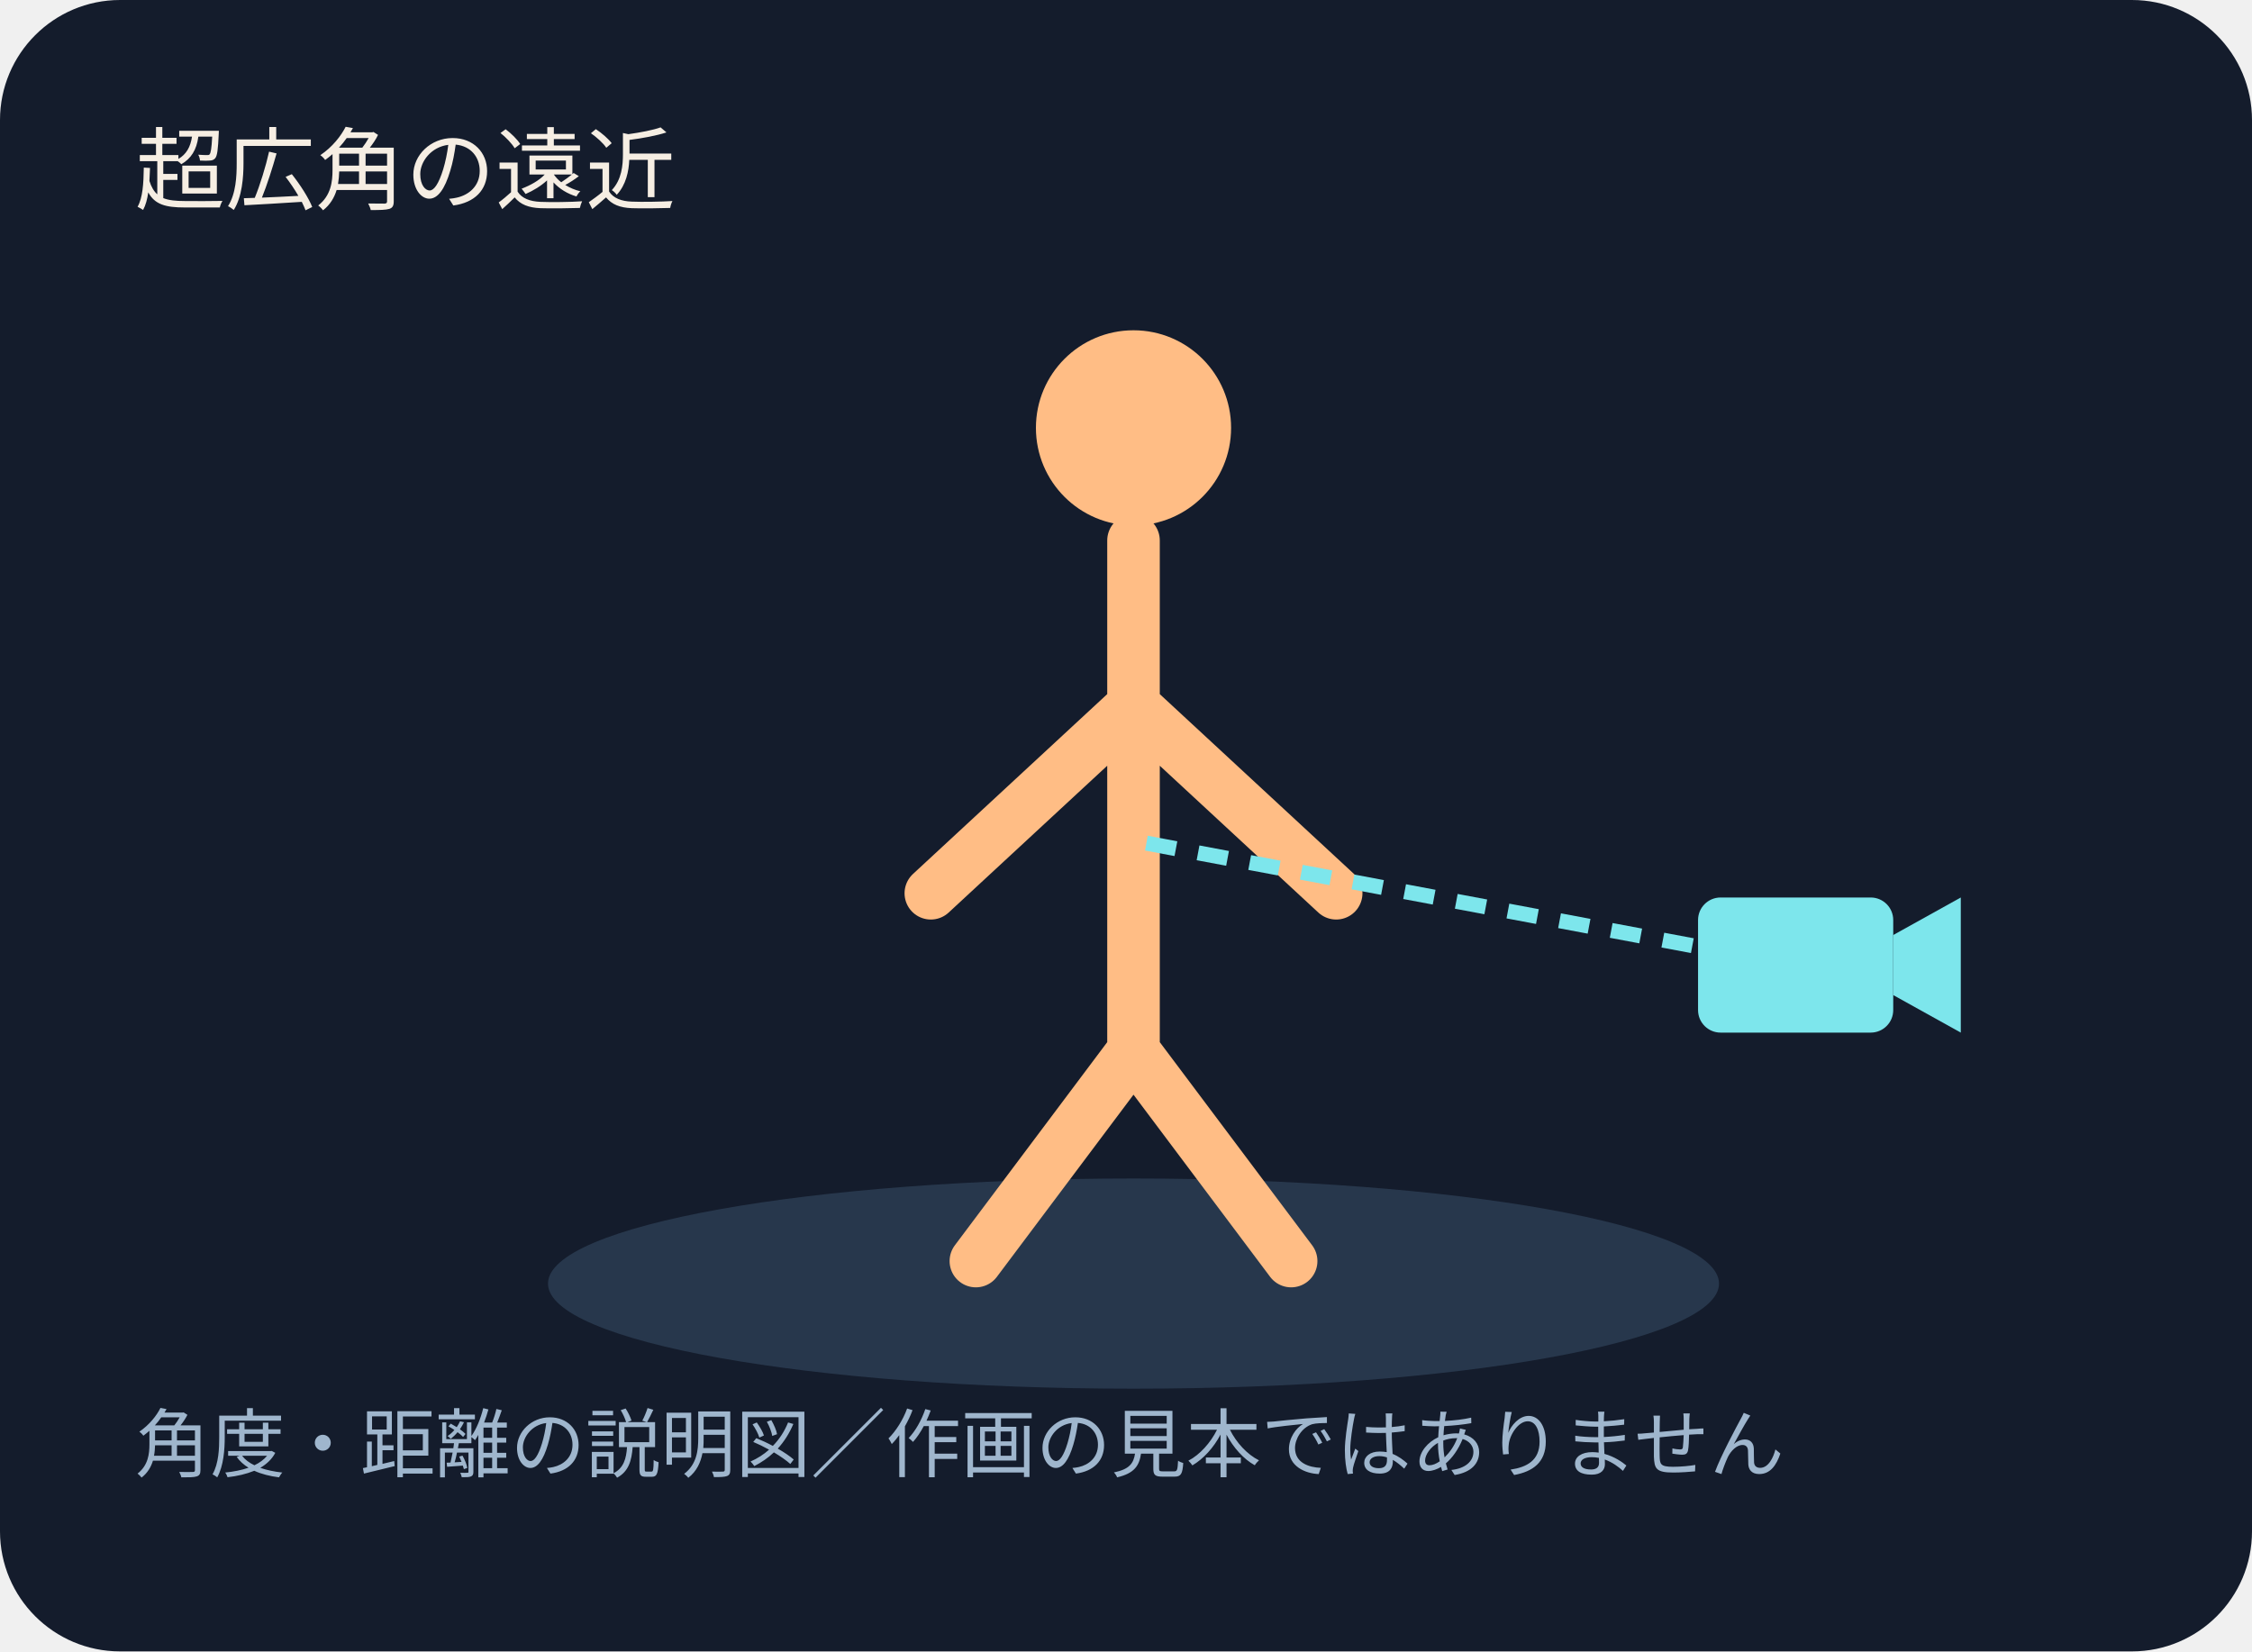
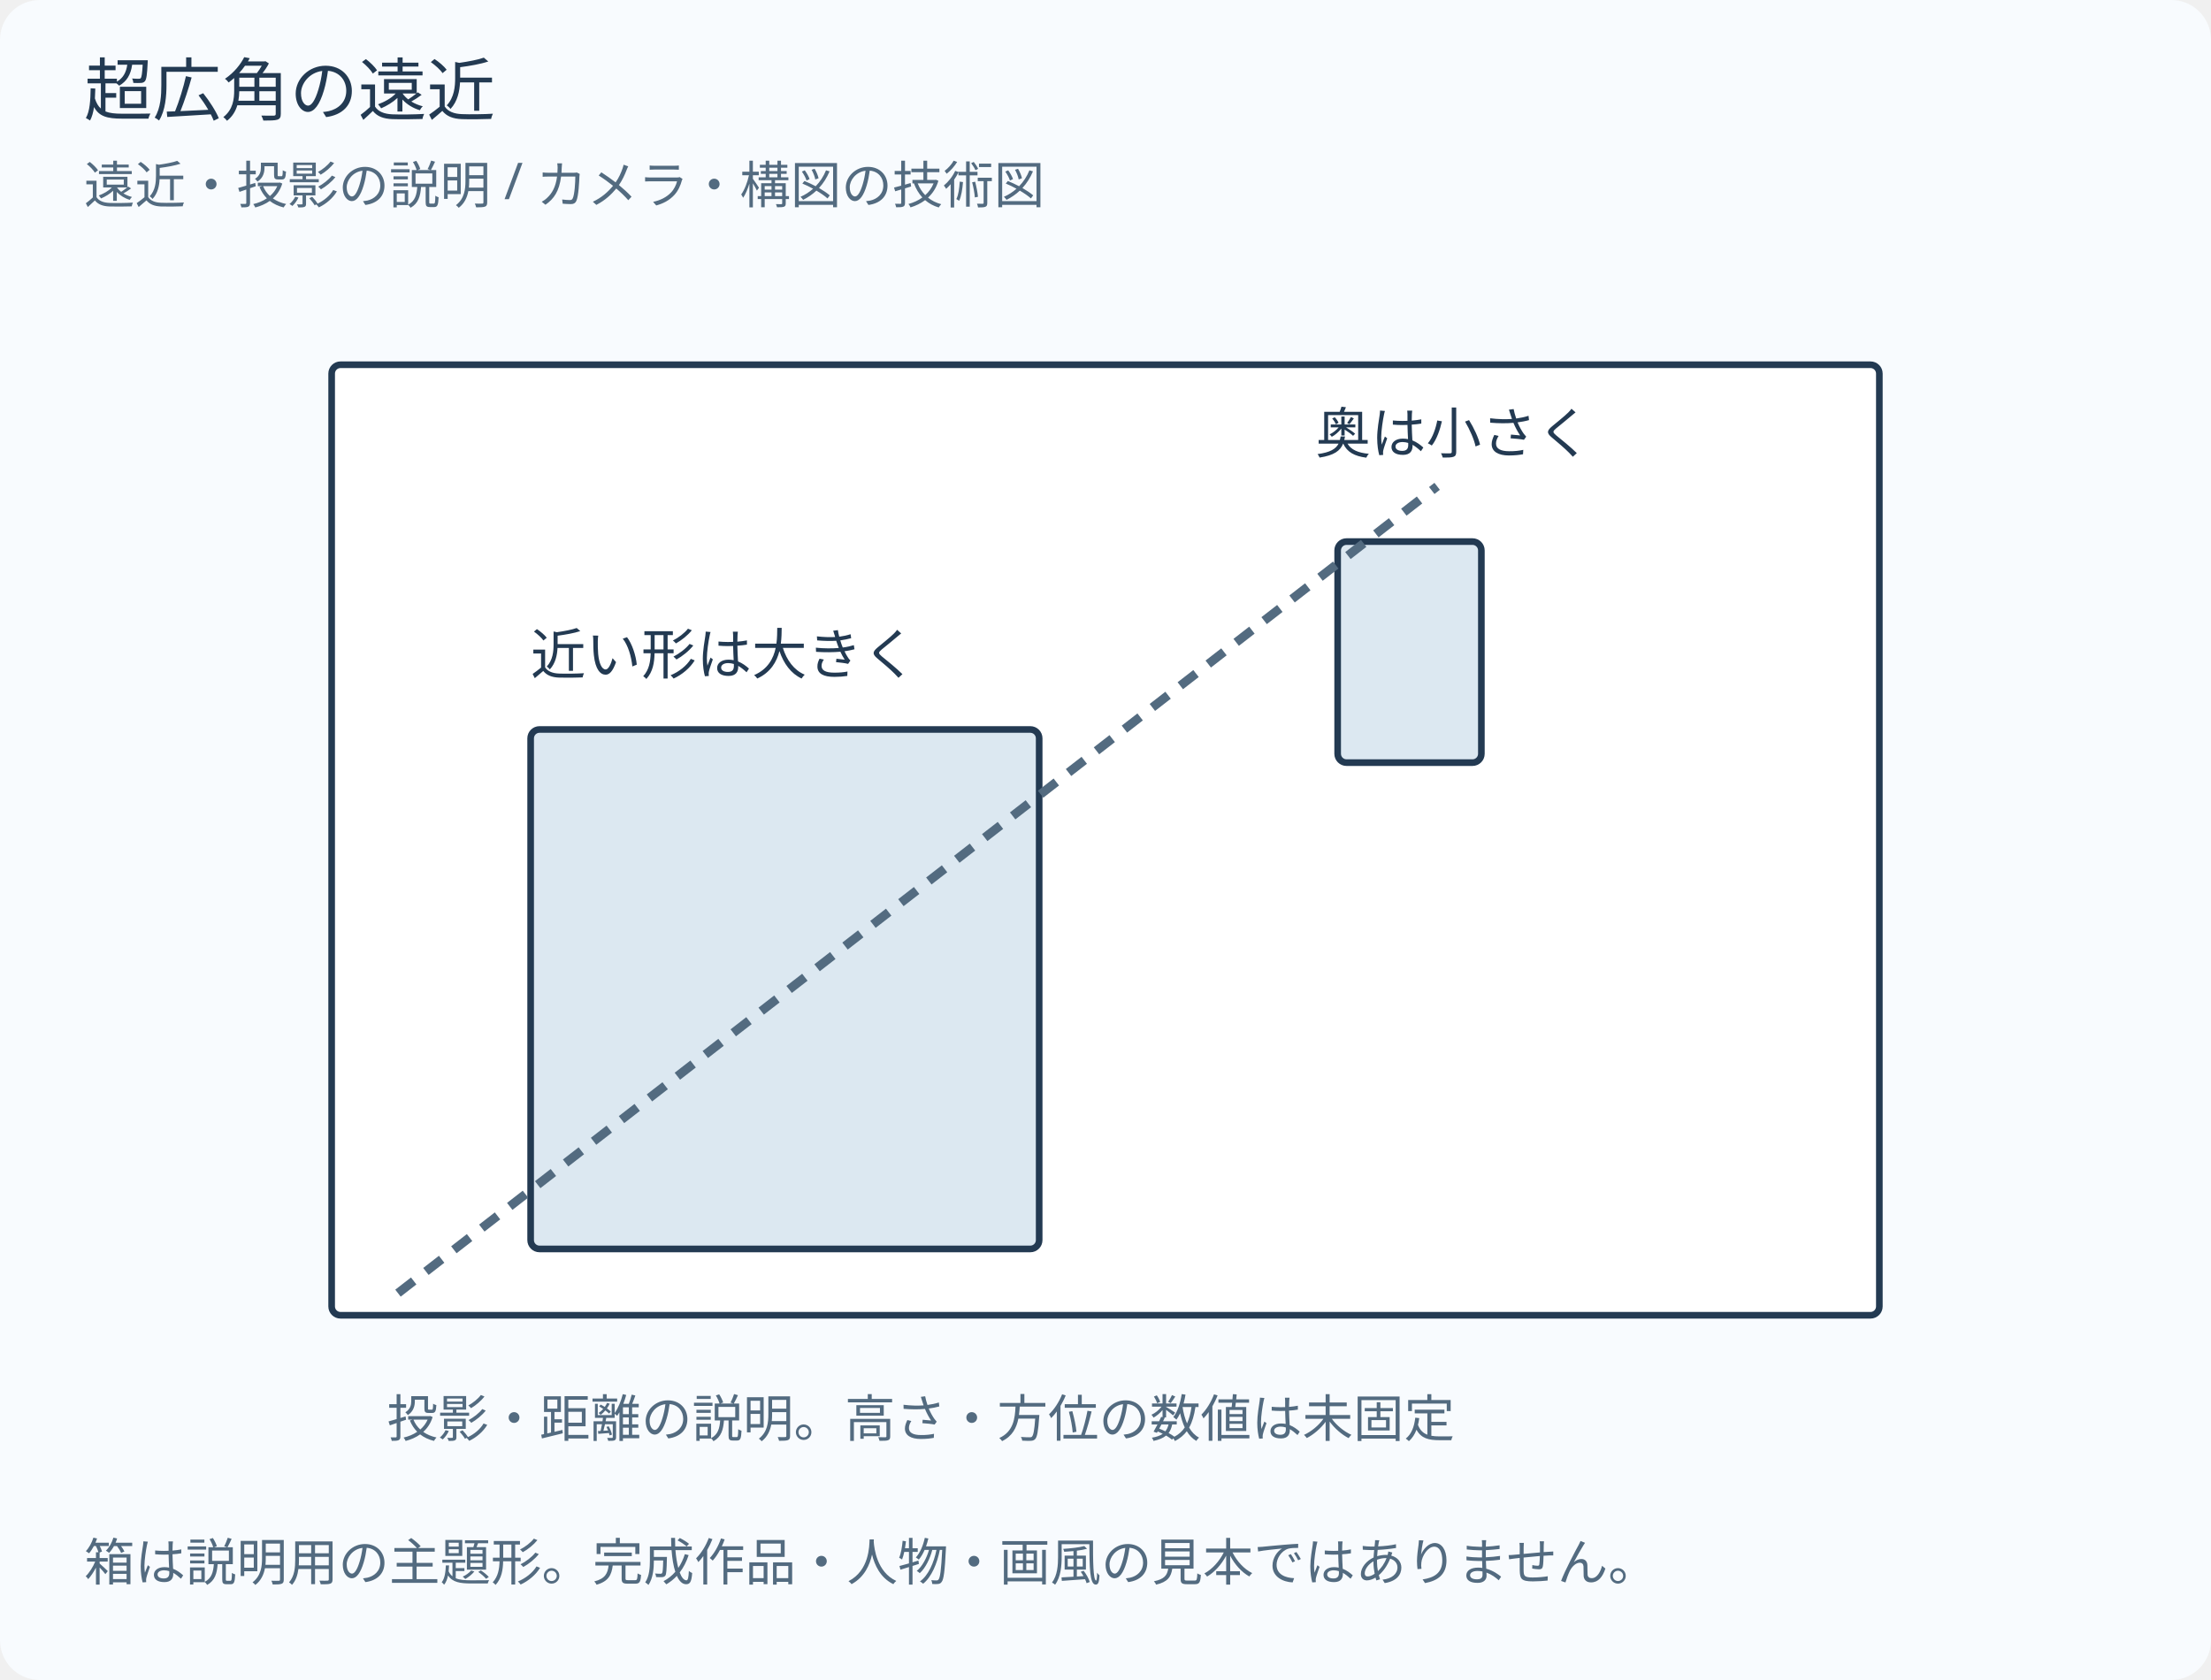
- <svg xmlns="http://www.w3.org/2000/svg" width="600" height="440" viewBox="0 0 300 220">
-   <rect width="300" height="220" rx="16" fill="#141c2c" />
-   <text x="18" y="27" fill="#f6eee3" font-family="sans-serif" font-size="12">超広角の遠近</text>
-   <ellipse cx="151" cy="171" rx="78" ry="14" fill="#27374c" />
-   <path d="M151 72v68m0-46l-27 25m27-25l27 25m-27 21l-21 28m21-28l21 28" stroke="#ffbd85" stroke-width="7" stroke-linecap="round" fill="none" />
-   <circle cx="151" cy="57" r="13" fill="#ffbd85" />
-   <path d="M239.206 128.564L151 112" stroke="#7de6ec" stroke-width="2" stroke-dasharray="4 3" />
-   <g transform="translate(226.2059 119.5644) rotate(0 13 9)">
-     <rect width="26" height="18" rx="3" fill="#7de6ec" />
-     <path d="M26 5l9-5v18l-9-5" fill="#7de6ec" />
-   </g>
-   <text x="18" y="196" fill="#9fb6cd" font-family="sans-serif" font-size="10">角度・距離の説明図／作画の見本ではありません</text>
+ <svg xmlns="http://www.w3.org/2000/svg" width="1000" height="760" viewBox="0 0 1000 760" role="img" aria-labelledby="diagram-title diagram-desc" data-diagram-kind="lens">
+   <rect width="1000" height="760" rx="18" fill="#f8fbfe" />
+   <text x="38" y="52" font-size="31" fill="#233a52" text-anchor="start" font-family="sans-serif">超広角の遠近</text>
+   <text x="38" y="92" font-size="23" fill="#536b80" text-anchor="start" font-family="sans-serif">遠近・投影の説明 / カメラ・構図の技術図</text>
+   <rect id="image-frame" x="150" y="165" width="700" height="430" rx="4" fill="#ffffff" stroke="#233a52" stroke-width="3" />
+   <rect id="near-shape" x="240" y="330" width="230" height="235" rx="4" fill="#dce8f1" stroke="#233a52" stroke-width="3" />
+   <rect id="far-shape" x="605" y="245" width="65" height="100" rx="4" fill="#dce8f1" stroke="#233a52" stroke-width="3" />
+   <line x1="180" y1="585" x2="650" y2="220" stroke="#536b80" stroke-width="4" stroke-dasharray="9 7" />
+   <text x="240" y="305" font-size="25" fill="#233a52" text-anchor="start" font-family="sans-serif">近い形は大きく</text>
+   <text x="595" y="205" font-size="25" fill="#233a52" text-anchor="start" font-family="sans-serif">奥は小さく</text>
+   <text x="175" y="650" font-size="23" fill="#536b80" text-anchor="start" font-family="sans-serif">投影・距離の説明。高さ・方位の数値は未固定</text>
+   <text x="38" y="715" font-size="23" fill="#536b80" text-anchor="start" font-family="sans-serif">箱は説明用の主題形。完成作品・人物・画風の見本ではありません。</text>
</svg>
